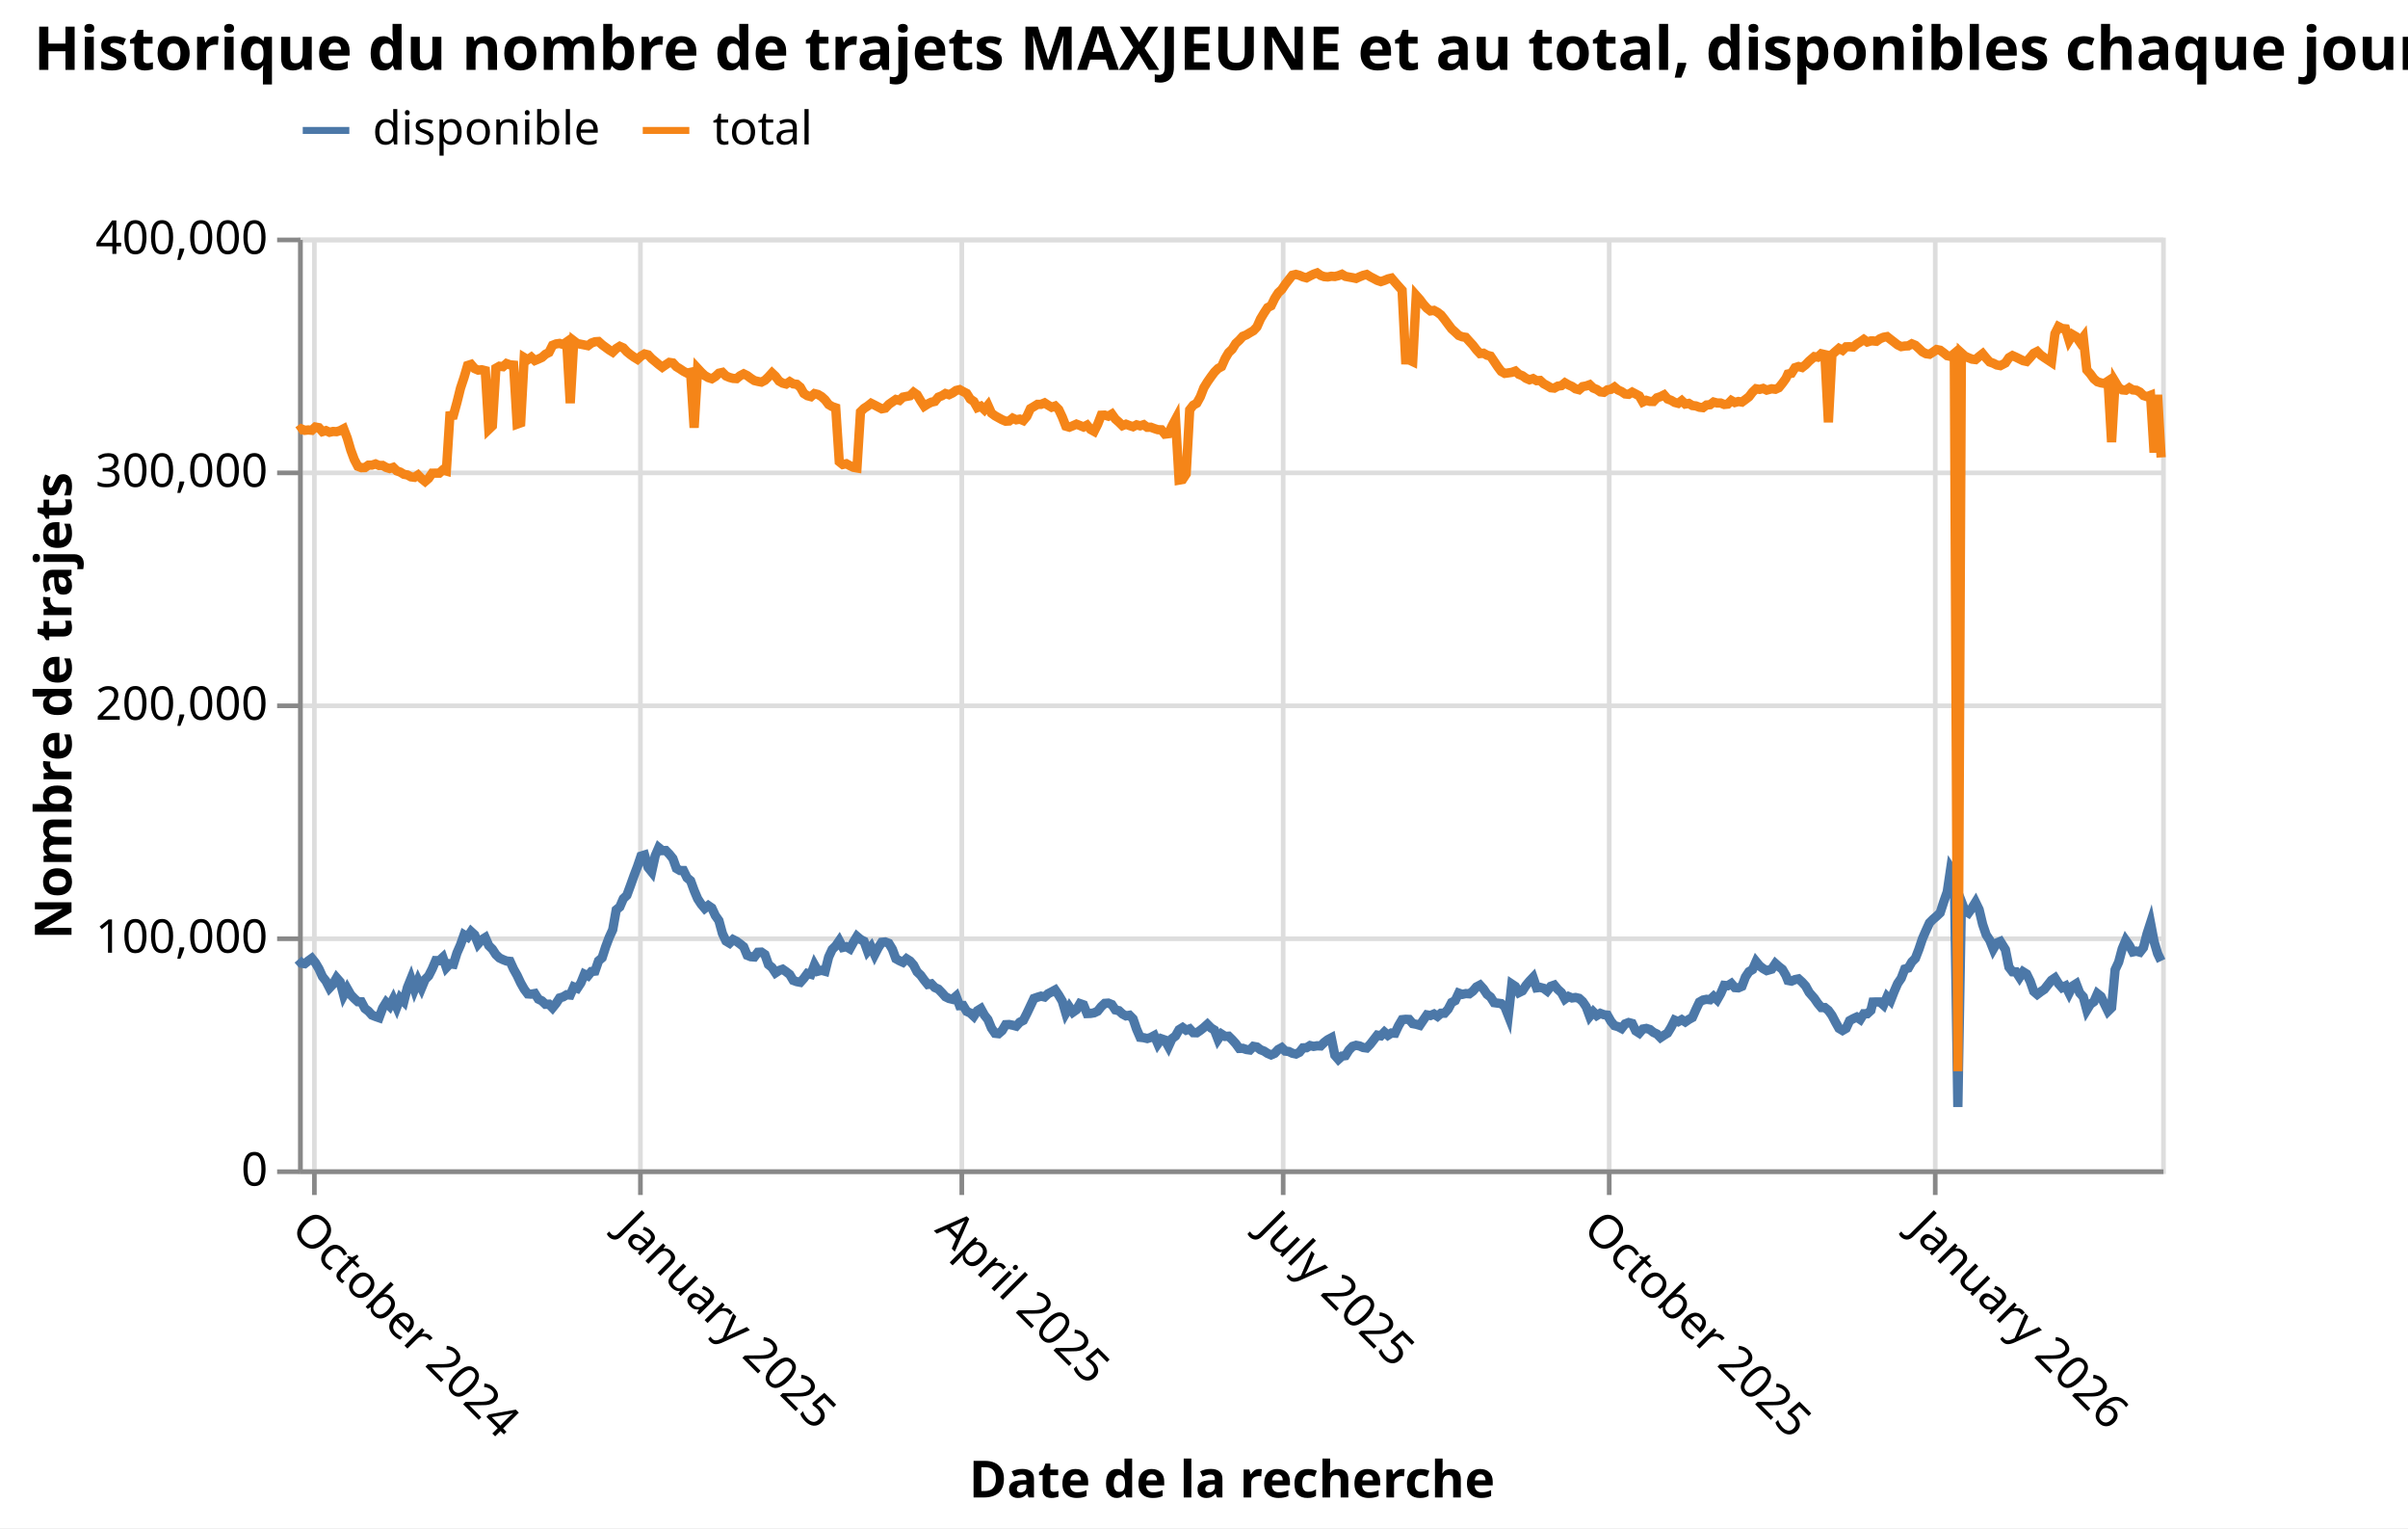
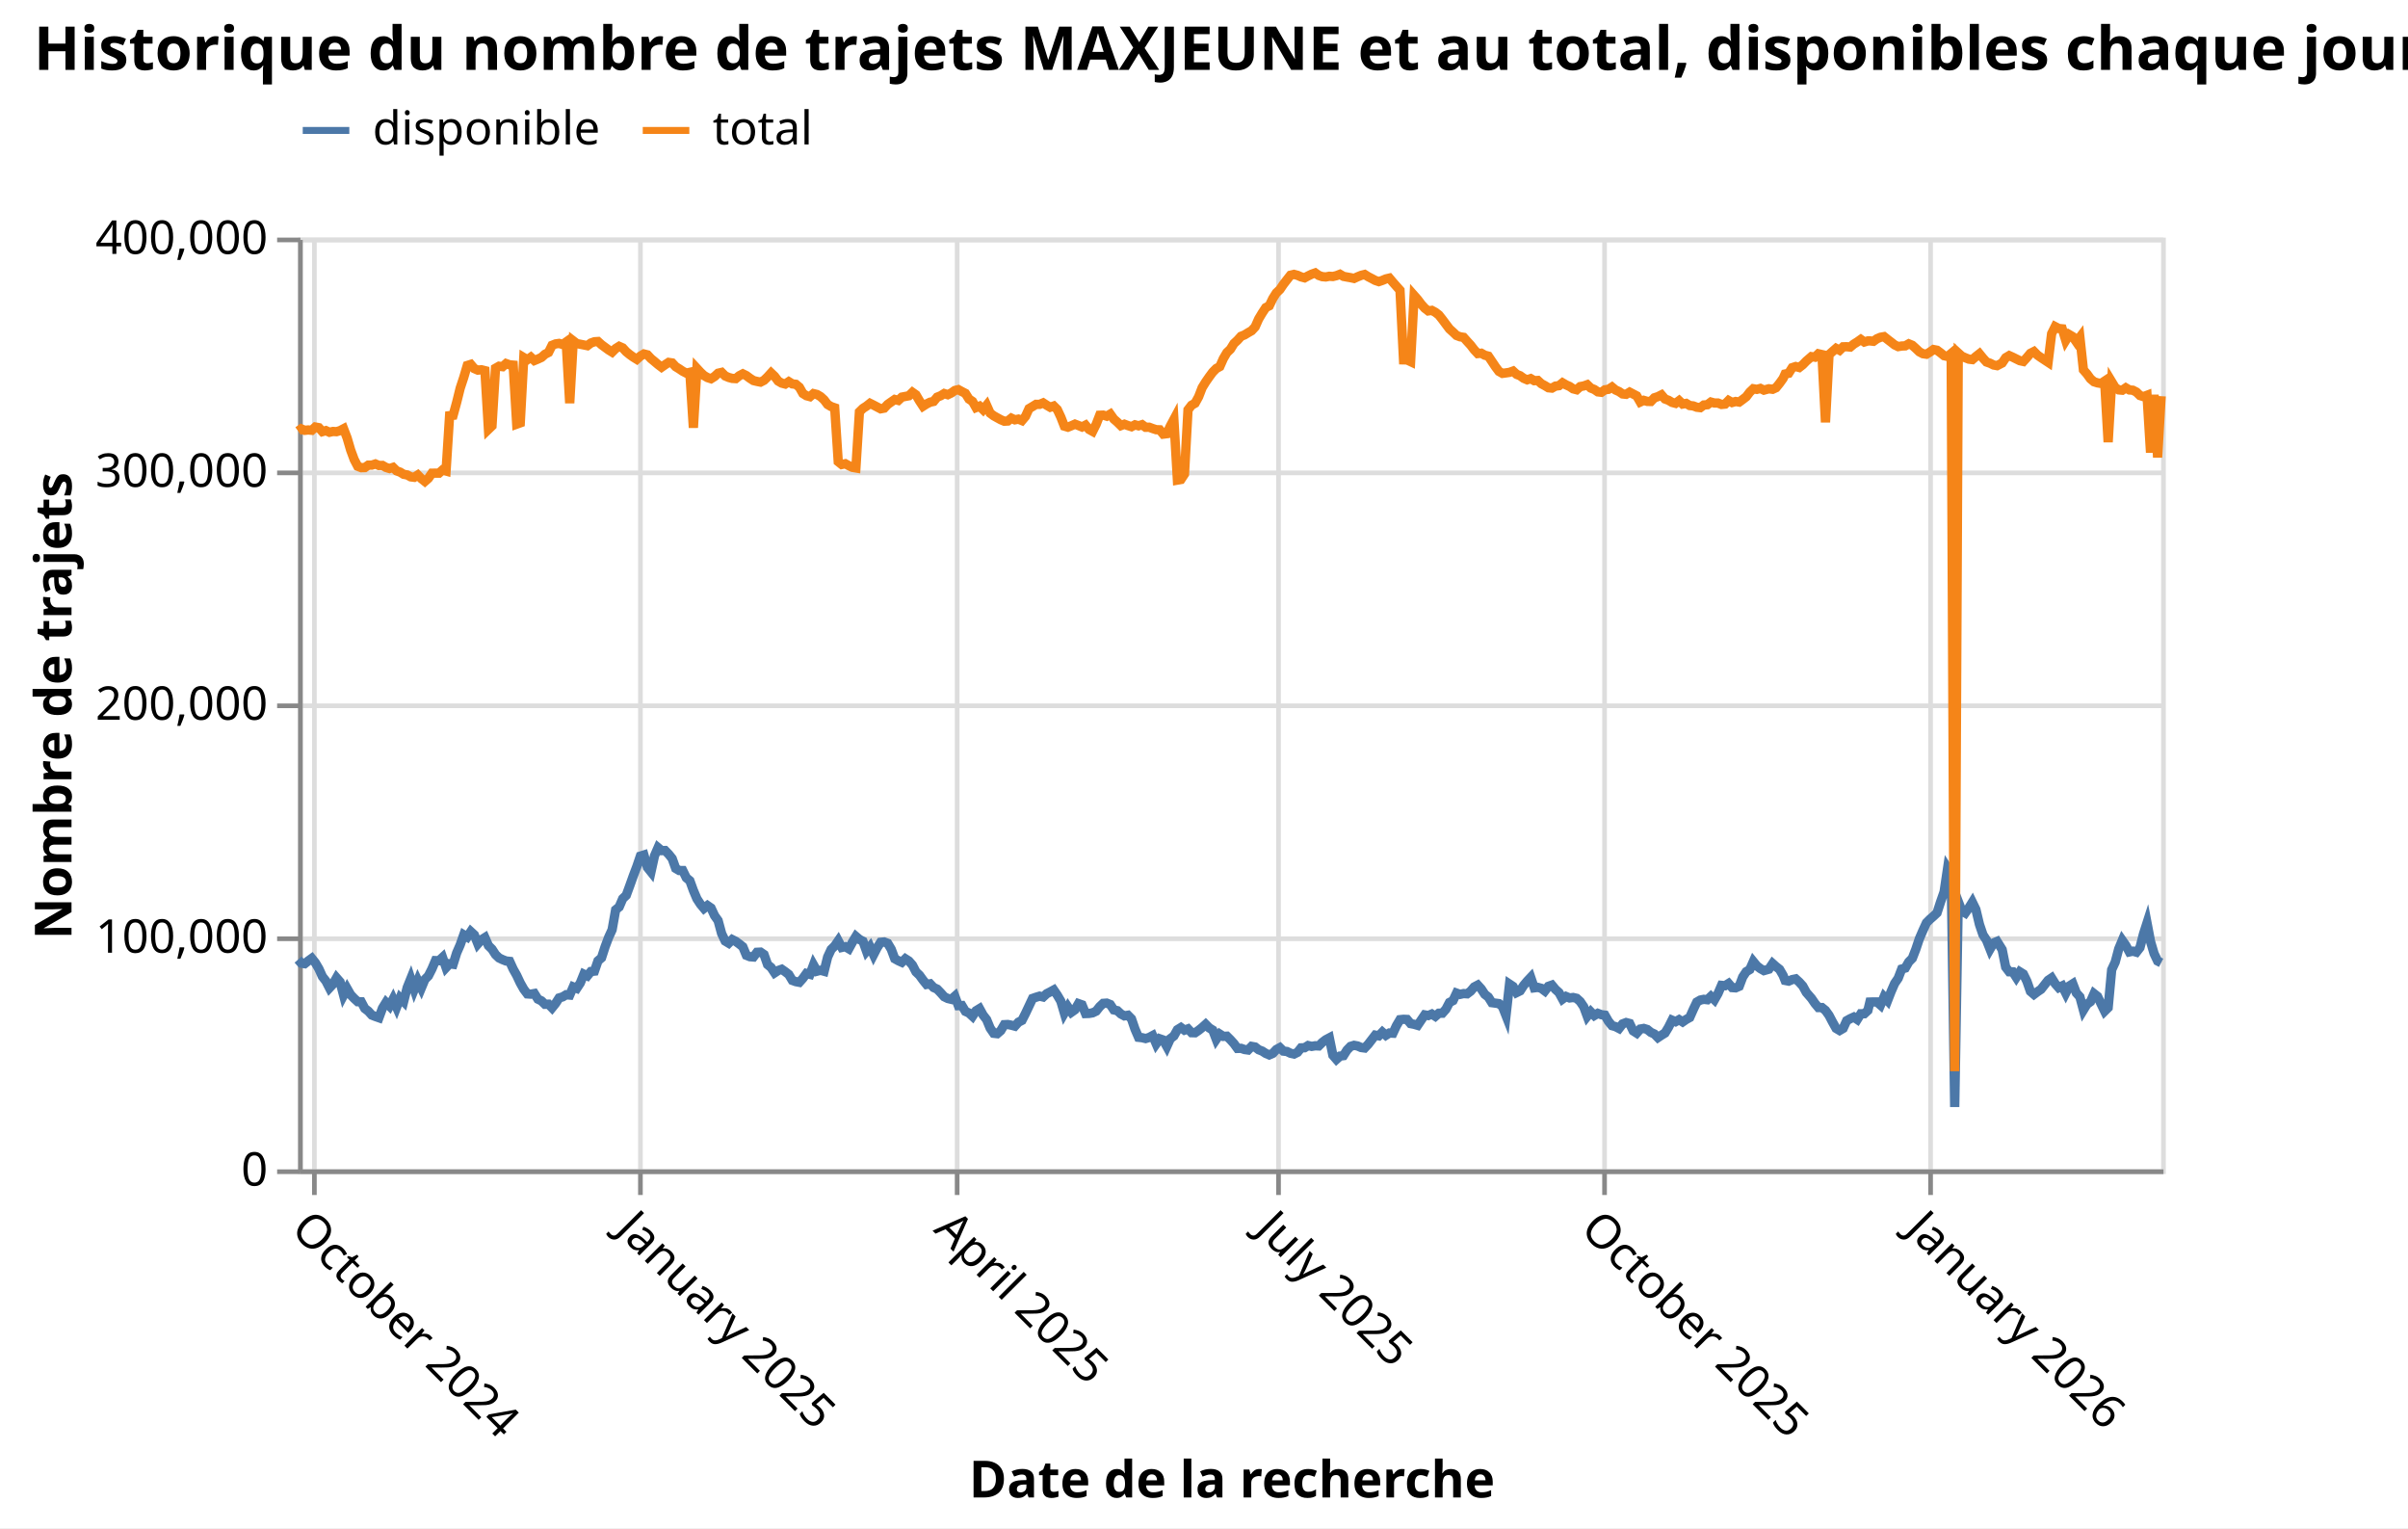
<svg xmlns="http://www.w3.org/2000/svg" version="1.1" class="marks" width="517" height="328" viewBox="0 0 517 328">
  <rect width="517" height="328" fill="white" />
  <g fill="none" stroke-miterlimit="10" transform="translate(64,51)">
    <g class="mark-group role-frame root" role="graphics-object" aria-roledescription="group mark container">
      <g transform="translate(0,0)">
        <path class="background" aria-hidden="true" d="M0.5,0.5h400v200h-400Z" stroke="#ddd" />
        <g>
          <g class="mark-group role-axis" aria-hidden="true">
            <g transform="translate(0.5,200.5)">
              <path class="background" aria-hidden="true" d="M0,0h0v0h0Z" pointer-events="none" />
              <g>
                <g class="mark-rule role-axis-grid" pointer-events="none">
                  <line transform="translate(3,-200)" x2="0" y2="200" stroke="#ddd" stroke-width="1" opacity="1" />
                  <line transform="translate(73,-200)" x2="0" y2="200" stroke="#ddd" stroke-width="1" opacity="1" />
-                   <line transform="translate(142,-200)" x2="0" y2="200" stroke="#ddd" stroke-width="1" opacity="1" />
-                   <line transform="translate(211,-200)" x2="0" y2="200" stroke="#ddd" stroke-width="1" opacity="1" />
-                   <line transform="translate(281,-200)" x2="0" y2="200" stroke="#ddd" stroke-width="1" opacity="1" />
-                   <line transform="translate(351,-200)" x2="0" y2="200" stroke="#ddd" stroke-width="1" opacity="1" />
+                   <line transform="translate(141,-200)" x2="0" y2="200" stroke="#ddd" stroke-width="1" opacity="1" />
+                   <line transform="translate(210,-200)" x2="0" y2="200" stroke="#ddd" stroke-width="1" opacity="1" />
+                   <line transform="translate(280,-200)" x2="0" y2="200" stroke="#ddd" stroke-width="1" opacity="1" />
+                   <line transform="translate(350,-200)" x2="0" y2="200" stroke="#ddd" stroke-width="1" opacity="1" />
                </g>
              </g>
              <path class="foreground" aria-hidden="true" d="" pointer-events="none" display="none" />
            </g>
          </g>
          <g class="mark-group role-axis" aria-hidden="true">
            <g transform="translate(0.5,0.5)">
              <path class="background" aria-hidden="true" d="M0,0h0v0h0Z" pointer-events="none" />
              <g>
                <g class="mark-rule role-axis-grid" pointer-events="none">
                  <line transform="translate(0,200)" x2="400" y2="0" stroke="#ddd" stroke-width="1" opacity="1" />
                  <line transform="translate(0,150)" x2="400" y2="0" stroke="#ddd" stroke-width="1" opacity="1" />
                  <line transform="translate(0,100)" x2="400" y2="0" stroke="#ddd" stroke-width="1" opacity="1" />
                  <line transform="translate(0,50)" x2="400" y2="0" stroke="#ddd" stroke-width="1" opacity="1" />
                  <line transform="translate(0,0)" x2="400" y2="0" stroke="#ddd" stroke-width="1" opacity="1" />
                </g>
              </g>
              <path class="foreground" aria-hidden="true" d="" pointer-events="none" display="none" />
            </g>
          </g>
          <g class="mark-group role-axis" role="graphics-symbol" aria-roledescription="axis" aria-label="X-axis titled 'Date de la recherche' for a time scale with values from September 2024 to March 2026">
            <g transform="translate(0.5,200.5)">
              <path class="background" aria-hidden="true" d="M0,0h0v0h0Z" pointer-events="none" />
              <g>
                <g class="mark-rule role-axis-tick" pointer-events="none">
                  <line transform="translate(3,0)" x2="0" y2="5" stroke="#888" stroke-width="1" opacity="1" />
                  <line transform="translate(73,0)" x2="0" y2="5" stroke="#888" stroke-width="1" opacity="1" />
-                   <line transform="translate(142,0)" x2="0" y2="5" stroke="#888" stroke-width="1" opacity="1" />
-                   <line transform="translate(211,0)" x2="0" y2="5" stroke="#888" stroke-width="1" opacity="1" />
-                   <line transform="translate(281,0)" x2="0" y2="5" stroke="#888" stroke-width="1" opacity="1" />
-                   <line transform="translate(351,0)" x2="0" y2="5" stroke="#888" stroke-width="1" opacity="1" />
+                   <line transform="translate(141,0)" x2="0" y2="5" stroke="#888" stroke-width="1" opacity="1" />
+                   <line transform="translate(210,0)" x2="0" y2="5" stroke="#888" stroke-width="1" opacity="1" />
+                   <line transform="translate(280,0)" x2="0" y2="5" stroke="#888" stroke-width="1" opacity="1" />
+                   <line transform="translate(350,0)" x2="0" y2="5" stroke="#888" stroke-width="1" opacity="1" />
                </g>
                <g class="mark-text role-axis-label" pointer-events="none">
-                   <text text-anchor="start" transform="translate(3.319575,7) rotate(45) translate(0,8)" font-family="sans-serif" font-size="10px" fill="#000" opacity="1">October 2024</text>
-                   <text text-anchor="start" transform="translate(73.24037,7) rotate(45) translate(0,8)" font-family="sans-serif" font-size="10px" fill="#000" opacity="1">January 2025</text>
-                   <text text-anchor="start" transform="translate(141.6411,7) rotate(45) translate(0,8)" font-family="sans-serif" font-size="10px" fill="#000" opacity="1">April 2025</text>
-                   <text text-anchor="start" transform="translate(210.8019,7) rotate(45) translate(0,8)" font-family="sans-serif" font-size="10px" fill="#000" opacity="1">July 2025</text>
-                   <text text-anchor="start" transform="translate(280.7227,7) rotate(45) translate(0,8)" font-family="sans-serif" font-size="10px" fill="#000" opacity="1">October 2025</text>
-                   <text text-anchor="start" transform="translate(350.6435,7) rotate(45) translate(0,8)" font-family="sans-serif" font-size="10px" fill="#000" opacity="1">January 2026</text>
+                   <text text-anchor="start" transform="translate(3.313285,7) rotate(45) translate(0,8)" font-family="sans-serif" font-size="10px" fill="#000" opacity="1">October 2024</text>
+                   <text text-anchor="start" transform="translate(73.10159,7) rotate(45) translate(0,8)" font-family="sans-serif" font-size="10px" fill="#000" opacity="1">January 2025</text>
+                   <text text-anchor="start" transform="translate(141.3728,7) rotate(45) translate(0,8)" font-family="sans-serif" font-size="10px" fill="#000" opacity="1">April 2025</text>
+                   <text text-anchor="start" transform="translate(210.4025,7) rotate(45) translate(0,8)" font-family="sans-serif" font-size="10px" fill="#000" opacity="1">July 2025</text>
+                   <text text-anchor="start" transform="translate(280.1908,7) rotate(45) translate(0,8)" font-family="sans-serif" font-size="10px" fill="#000" opacity="1">October 2025</text>
+                   <text text-anchor="start" transform="translate(349.9791,7) rotate(45) translate(0,8)" font-family="sans-serif" font-size="10px" fill="#000" opacity="1">January 2026</text>
                </g>
                <g class="mark-rule role-axis-domain" pointer-events="none">
                  <line transform="translate(0,0)" x2="400" y2="0" stroke="#888" stroke-width="1" opacity="1" />
                </g>
                <g class="mark-text role-axis-title" pointer-events="none">
                  <text text-anchor="middle" transform="translate(200,69.92215)" font-family="sans-serif" font-size="11px" font-weight="bold" fill="#000" opacity="1">Date de la recherche</text>
                </g>
              </g>
              <path class="foreground" aria-hidden="true" d="" pointer-events="none" display="none" />
            </g>
          </g>
          <g class="mark-group role-axis" role="graphics-symbol" aria-roledescription="axis" aria-label="Y-axis titled 'Nombre de trajets' for a linear scale with values from 0 to 400,000">
            <g transform="translate(0.5,0.5)">
              <path class="background" aria-hidden="true" d="M0,0h0v0h0Z" pointer-events="none" />
              <g>
                <g class="mark-rule role-axis-tick" pointer-events="none">
                  <line transform="translate(0,200)" x2="-5" y2="0" stroke="#888" stroke-width="1" opacity="1" />
                  <line transform="translate(0,150)" x2="-5" y2="0" stroke="#888" stroke-width="1" opacity="1" />
                  <line transform="translate(0,100)" x2="-5" y2="0" stroke="#888" stroke-width="1" opacity="1" />
                  <line transform="translate(0,50)" x2="-5" y2="0" stroke="#888" stroke-width="1" opacity="1" />
                  <line transform="translate(0,0)" x2="-5" y2="0" stroke="#888" stroke-width="1" opacity="1" />
                </g>
                <g class="mark-text role-axis-label" pointer-events="none">
                  <text text-anchor="end" transform="translate(-7,203)" font-family="sans-serif" font-size="10px" fill="#000" opacity="1">0</text>
                  <text text-anchor="end" transform="translate(-7,153)" font-family="sans-serif" font-size="10px" fill="#000" opacity="1">100,000</text>
                  <text text-anchor="end" transform="translate(-7,103)" font-family="sans-serif" font-size="10px" fill="#000" opacity="1">200,000</text>
                  <text text-anchor="end" transform="translate(-7,53)" font-family="sans-serif" font-size="10px" fill="#000" opacity="1">300,000</text>
                  <text text-anchor="end" transform="translate(-7,3)" font-family="sans-serif" font-size="10px" fill="#000" opacity="1">400,000</text>
                </g>
                <g class="mark-rule role-axis-domain" pointer-events="none">
                  <line transform="translate(0,200)" x2="0" y2="-200" stroke="#888" stroke-width="1" opacity="1" />
                </g>
                <g class="mark-text role-axis-title" pointer-events="none">
                  <text text-anchor="middle" transform="translate(-47.14746,100) rotate(-90) translate(0,-2)" font-family="sans-serif" font-size="11px" font-weight="bold" fill="#000" opacity="1">Nombre de trajets</text>
                </g>
              </g>
              <path class="foreground" aria-hidden="true" d="" pointer-events="none" display="none" />
            </g>
          </g>
          <g class="mark-group role-scope pathgroup" role="graphics-object" aria-roledescription="group mark container">
            <g transform="translate(0,0)">
              <path class="background" aria-hidden="true" d="M0,0h400v200h-400Z" />
              <g>
                <g class="mark-line role-mark marks" role="graphics-object" aria-roledescription="line mark container">
-                   <path aria-label="Date de la recherche: September 2024; Nombre de trajets: 90064; variable: disponible" role="graphics-symbol" aria-roledescription="line mark" d="M0,154.968L0.668,155.733L1.428,155.849L2.188,155.249L2.948,154.706L3.708,155.647L4.469,156.936L5.228,158.611L5.988,159.578L6.748,161.051L7.508,160.232L8.268,158.887L9.028,159.757L9.788,162.622L10.548,161.186L11.308,162.517L12.068,163.314L12.828,164.01L13.588,164.032L14.348,165.467L15.108,166.043L15.868,166.883L16.628,167.187L17.388,167.45L18.148,165.395L18.908,164.165L19.668,164.939L20.428,163.463L21.188,165.186L21.948,163.209L22.708,163.971L23.468,160.982L24.234,159.082L24.988,161.376L25.748,159.478L26.508,161.072L27.268,159.24L28.029,158.471L28.788,156.976L29.548,155.186L30.308,155.206L31.07,154.501L31.828,156.687L32.588,155.87L33.348,155.975L34.108,153.544L34.868,151.81L35.63,149.657L36.388,150.119L37.148,148.968L37.908,149.665L38.67,151.587L39.428,150.725L40.189,150.247L40.948,151.977L41.708,152.725L42.468,153.898L43.228,154.616L43.988,154.978L44.748,155.274L45.508,155.354L46.268,157.015L47.028,158.365L47.789,159.98L48.549,161.327L49.308,162.333L50.069,162.388L50.829,162.251L51.589,163.458L52.349,163.83L53.109,164.564L53.869,164.539L54.629,165.319L55.389,164.379L56.149,163.203L56.908,162.973L57.668,162.518L58.428,162.586L59.188,160.835L59.949,161.142L60.709,159.983L61.469,158.101L62.229,158.467L62.989,157.526L63.749,157.444L64.509,155.239L65.269,154.588L66.029,152.251L66.789,150.225L67.549,148.563L68.309,144.291L69.069,143.67L69.829,141.894L70.589,141.173L71.349,139.108L72.109,136.98L72.869,134.989L73.629,132.763L74.389,132.524L75.149,135.188L75.909,136.135L76.669,132.697L77.429,130.95L78.189,131.578L78.949,131.561L79.709,132.339L80.469,133.284L81.229,135.399L81.989,135.847L82.749,135.858L83.509,137.406L84.269,138.04L85.029,140.126L85.789,141.915L86.549,143.074L87.309,143.981L88.069,143.375L88.829,143.9L89.589,145.535L90.349,146.599L91.109,149.389L91.869,150.987L92.629,151.445L93.389,150.679L94.149,151.062L94.909,151.618L95.669,152.229L96.429,154.046L97.189,154.351L97.949,154.412L98.709,153.406L99.469,153.367L100.229,153.888L100.989,156.04L101.749,156.669L102.509,157.81L103.269,157.313L104.029,157.047L104.789,157.575L105.549,158.166L106.309,159.431L107.069,159.706L107.829,159.848L108.589,158.995L109.349,157.945L110.109,158.136L110.869,156.106L111.629,157.462L112.389,157.265L113.149,157.476L113.909,154.421L114.669,152.787L115.429,152.041L116.189,150.938L116.949,152.365L117.709,152.195L118.469,152.643L119.229,151.262L119.989,150.001L120.749,150.645L121.509,151.037L122.269,153.158L123.029,152.225L123.789,153.922L124.549,152.442L125.309,151.259L126.069,151.191L126.829,151.477L127.589,152.743L128.349,154.781L129.109,155.208L129.869,155.551L130.629,154.8L131.389,155.283L132.149,156.148L132.909,157.605L133.669,158.325L134.429,159.373L135.189,160.304L135.949,160.171L136.709,160.969L137.469,161.308L138.229,162.091L138.989,162.944L139.749,163.317L140.509,163.501L141.269,162.836L142.029,164.858L142.789,164.829L143.549,166.086L144.309,166.43L145.069,167.135L145.829,165.96L146.589,165.495L147.349,166.877L148.11,167.849L148.869,169.688L149.63,170.789L150.389,170.875L151.149,170.221L151.91,168.943L152.669,168.904L153.429,169.053L154.19,169.255L154.95,168.412L155.71,168.02L156.47,166.532L157.23,164.924L157.99,163.313L158.75,163.048L159.51,162.82L160.27,162.997L161.03,162.291L161.79,161.905L162.55,161.49L163.31,162.601L164.07,163.887L164.83,166.459L165.59,165.131L166.35,166.265L167.11,165.732L167.87,164.419L168.63,164.685L169.39,166.554L170.15,166.527L170.91,166.396L171.67,166.035L172.43,165.078L173.19,164.366L173.95,164.313L174.71,164.62L175.47,165.77L176.23,165.935L176.99,166.64L177.75,167.049L178.51,166.921L179.27,167.69L180.03,169.905L180.79,171.652L181.55,171.735L182.31,171.918L183.07,171.688L183.83,171.282L184.59,173.049L185.35,171.97L186.11,172.23L186.87,173.612L187.63,171.945L188.39,171.366L189.15,170.02L189.91,169.554L190.67,170.116L191.43,169.844L192.19,170.659L192.95,170.679L193.71,170.16L194.47,169.553L195.23,168.868L195.99,169.634L196.75,170.104L197.51,172.084L198.27,170.968L199.03,171.455L199.79,171.414L200.55,172.162L201.31,173L202.07,174.038L202.83,174.015L203.59,174.271L204.35,174.377L205.11,173.602L205.87,173.737L206.63,174.319L207.39,174.612L208.15,175.106L208.91,175.429L209.67,175.097L210.43,174.282L211.19,173.871L211.95,174.614L212.71,174.699L213.47,175.073L214.23,175.245L214.99,174.872L215.75,173.92L216.51,173.889L217.27,173.422L218.03,173.601L218.79,173.471L219.55,173.506L220.31,172.75L221.07,172.175L221.83,171.774L222.59,175.505L223.35,176.378L224.11,175.686L224.87,175.588L225.63,174.388L226.39,173.605L227.151,173.373L227.91,173.515L228.67,173.844L229.431,173.947L230.19,173.151L230.95,172.167L231.71,171.187L232.47,171.332L233.231,170.541L233.991,171.215L234.75,170.732L235.51,170.771L236.271,169.151L237.03,167.868L237.79,167.786L238.551,167.82L239.31,168.715L240.071,168.859L240.831,169.08L241.591,167.953L242.351,166.84L243.111,166.977L243.872,166.657L244.631,167.146L245.391,166.484L246.151,166.475L246.911,165.623L247.671,164.178L248.431,163.778L249.191,162.162L249.951,162.437L250.711,162.265L251.471,162.317L252.231,161.742L252.991,160.848L253.759,160.444L254.511,161.271L255.271,162.424L256.031,163.016L256.791,164.217L257.551,164.319L258.311,164.418L259.071,165.054L259.831,166.983L260.591,160.232L261.351,160.738L262.111,162.052L262.871,161.678L263.631,160.509L264.391,159.6L265.151,158.795L265.911,161.033L266.671,160.935L267.431,161.135L268.191,161.704L268.951,160.708L269.711,160.444L270.471,161.365L271.231,162.053L271.991,163.443L272.751,162.892L273.511,163.207L274.271,163.107L275.031,163.285L275.791,163.972L276.551,165.093L277.311,167.142L278.071,166.188L278.831,166.971L279.591,166.514L280.351,166.797L281.111,166.898L281.871,168.219L282.631,169.148L283.391,169.359L284.151,169.754L284.911,168.774L285.671,168.487L286.431,168.685L287.191,170.267L287.951,170.754L288.711,169.882L289.471,169.748L290.231,169.979L290.991,170.59L291.751,170.941L292.511,171.71L293.271,171.203L294.031,170.738L294.791,169.486L295.551,167.974L296.311,168.298L297.071,167.867L297.831,168.346L298.591,167.821L299.351,167.402L300.111,165.689L300.872,164.094L301.631,163.656L302.391,163.5L303.151,163.587L303.911,162.873L304.671,163.597L305.431,162.261L306.191,160.504L306.951,160.572L307.711,160.1L308.471,160.98L309.231,161.035L309.992,160.705L310.751,158.704L311.511,157.564L312.271,157.112L313.031,155.393L313.791,156.323L314.552,156.904L315.311,157.334L316.377,157.028L317.185,155.821L317.919,156.472L318.677,157.061L319.436,158.366L319.871,159.443L320.631,159.592L321.392,159.266L322.151,159.113L322.911,159.8L323.671,160.641L324.431,162.019L325.535,163.283L326.277,164.362L327.037,165.269L327.797,165.269L328.557,165.882L329.318,166.94L330.077,168.382L330.837,169.732L331.597,170.182L332.357,169.737L333.117,168.081L333.879,167.658L334.641,167.31L335.398,167.822L336.158,166.598L336.917,166.586L337.677,165.885L338.112,164.085L338.872,164.059L339.632,164.067L340.392,164.733L341.152,162.967L341.912,163.781L342.672,161.834L343.432,160.089L344.192,158.98L344.952,156.998L345.712,156.787L346.472,155.466L347.232,154.703L347.992,152.749L348.752,150.484L349.512,148.73L350.272,147.071L351.032,146.313L351.792,145.653L352.552,144.94L353.312,142.597L354.072,140.436L354.832,135.323L355.592,136.51L356.352,186.612L357.112,142.499L357.872,144.484L358.632,144.958L359.392,143.886L360.152,142.659L360.912,144.224L361.672,147.405L362.432,149.643L363.192,150.798L363.952,152.713L364.712,151.395L365.472,151.076L366.56,152.824L367.319,156.59L368.078,157.584L368.838,157.599L369.599,158.775L370.359,157.593L371.119,158.066L371.88,159.612L372.642,161.791L373.4,162.439L374.159,161.866L374.92,161.353L376.44,159.422L377.2,158.908L377.96,160.134L378.72,160.994L379.48,160.624L380.241,162.154L381.001,160.64L381.761,160.16L382.52,162.131L383.28,162.968L384.041,165.794L384.801,164.55L385.559,164.01L386.32,162.283L387.082,162.883L387.84,164.48L388.6,166.041L389.359,165.287L390.119,157.145L390.879,155.509L391.641,152.648L392.4,150.842L393.16,151.924L393.92,153.325L394.679,153.163L395.439,153.38L396.199,152.399L396.962,149.456L397.72,147.11L398.48,151.1L399.24,153.679L400,155.268" stroke="#4c78a8" stroke-width="2" />
+                   <path aria-label="Date de la recherche: September 2024; Nombre de trajets: 90064; variable: disponible" role="graphics-symbol" aria-roledescription="line mark" d="M0,154.968L0.667,155.733L1.425,155.849L2.184,155.249L2.942,154.706L3.701,155.647L4.46,156.936L5.219,158.611L5.977,159.578L6.735,161.051L7.494,160.232L8.252,158.887L9.011,159.757L9.769,162.622L10.528,161.186L11.287,162.517L12.045,163.314L12.804,164.01L13.562,164.032L14.321,165.467L15.08,166.043L15.838,166.883L16.597,167.187L17.355,167.45L18.114,165.395L18.872,164.165L19.631,164.939L20.39,163.463L21.148,165.186L21.907,163.209L22.665,163.971L23.424,160.982L24.188,159.082L24.941,161.376L25.7,159.478L26.458,161.072L27.217,159.24L27.976,158.471L28.734,156.976L29.492,155.186L30.251,155.206L31.011,154.501L31.768,156.687L32.527,155.87L33.285,155.975L34.044,153.544L34.802,151.81L35.562,149.657L36.319,150.119L37.078,148.968L37.837,149.665L38.597,151.587L39.354,150.725L40.113,150.247L40.871,151.977L41.629,152.725L42.388,153.898L43.146,154.616L43.905,154.978L44.664,155.274L45.422,155.354L46.181,157.015L46.939,158.365L47.698,159.98L48.457,161.327L49.215,162.333L49.974,162.388L50.733,162.251L51.491,163.458L52.25,163.83L53.008,164.564L53.767,164.539L54.526,165.319L55.284,164.379L56.042,163.203L56.801,162.973L57.559,162.518L58.318,162.586L59.076,160.835L59.835,161.142L60.594,159.983L61.352,158.101L62.111,158.467L62.869,157.526L63.628,157.444L64.386,155.239L65.145,154.588L65.903,152.251L66.662,150.225L67.421,148.563L68.179,144.291L68.938,143.67L69.696,141.894L70.455,141.173L71.213,139.108L71.972,136.98L72.731,134.989L73.489,132.763L74.248,132.524L75.006,135.188L75.765,136.135L76.523,132.697L77.282,130.95L78.041,131.578L78.799,131.561L79.558,132.339L80.317,133.284L81.075,135.399L81.833,135.847L82.592,135.858L83.351,137.406L84.109,138.04L84.868,140.126L85.626,141.915L86.385,143.074L87.143,143.981L87.902,143.375L88.66,143.9L89.419,145.535L90.178,146.599L90.936,149.389L91.695,150.987L92.453,151.445L93.212,150.679L93.97,151.062L94.729,151.618L95.488,152.229L96.246,154.046L97.005,154.351L97.763,154.412L98.522,153.406L99.281,153.367L100.039,153.888L100.798,156.04L101.556,156.669L102.315,157.81L103.073,157.313L103.832,157.047L104.59,157.575L105.349,158.166L106.108,159.431L106.866,159.706L107.625,159.848L108.383,158.995L109.142,157.945L109.9,158.136L110.659,156.106L111.418,157.462L112.176,157.265L112.935,157.476L113.693,154.421L114.452,152.787L115.21,152.041L115.969,150.938L116.728,152.365L117.486,152.195L118.245,152.643L119.003,151.262L119.762,150.001L120.52,150.645L121.279,151.037L122.038,153.158L122.796,152.225L123.555,153.922L124.313,152.442L125.072,151.259L125.831,151.191L126.589,151.477L127.347,152.743L128.106,154.781L128.865,155.208L129.623,155.551L130.382,154.8L131.14,155.283L131.899,156.148L132.657,157.605L133.416,158.325L134.175,159.373L134.933,160.304L135.692,160.171L136.45,160.969L137.209,161.308L137.967,162.091L138.726,162.944L139.485,163.317L140.243,163.501L141.002,162.836L141.76,164.858L142.519,164.829L143.277,166.086L144.036,166.43L144.795,167.135L145.553,165.96L146.312,165.495L147.07,166.877L147.829,167.849L148.587,169.688L149.346,170.789L150.105,170.875L150.863,170.221L151.622,168.943L152.38,168.904L153.139,169.053L153.897,169.255L154.656,168.412L155.415,168.02L156.173,166.532L156.932,164.924L157.69,163.313L158.449,163.048L159.207,162.82L159.966,162.997L160.724,162.291L161.483,161.905L162.242,161.49L163,162.601L163.759,163.887L164.517,166.459L165.276,165.131L166.034,166.265L166.793,165.732L167.552,164.419L168.31,164.685L169.069,166.554L169.827,166.527L170.586,166.396L171.344,166.035L172.103,165.078L172.862,164.366L173.62,164.313L174.379,164.62L175.137,165.77L175.896,165.935L176.654,166.64L177.413,167.049L178.172,166.921L178.93,167.69L179.689,169.905L180.447,171.652L181.206,171.735L181.964,171.918L182.723,171.688L183.481,171.282L184.24,173.049L184.999,171.97L185.757,172.23L186.516,173.612L187.274,171.945L188.033,171.366L188.792,170.02L189.55,169.554L190.309,170.116L191.067,169.844L191.826,170.659L192.585,170.679L193.343,170.16L194.102,169.553L194.86,168.868L195.619,169.634L196.377,170.104L197.136,172.084L197.895,170.968L198.653,171.455L199.412,171.414L200.17,172.162L200.929,173L201.687,174.038L202.446,174.015L203.204,174.271L203.963,174.377L204.721,173.602L205.48,173.737L206.239,174.319L206.997,174.612L207.756,175.106L208.514,175.429L209.273,175.097L210.032,174.282L210.79,173.871L211.549,174.614L212.307,174.699L213.066,175.073L213.824,175.245L214.583,174.872L215.342,173.92L216.1,173.889L216.859,173.422L217.617,173.601L218.376,173.471L219.134,173.506L219.893,172.75L220.651,172.175L221.41,171.774L222.169,175.505L222.927,176.378L223.686,175.686L224.444,175.588L225.203,174.388L225.961,173.605L226.72,173.373L227.478,173.515L228.237,173.844L228.996,173.947L229.754,173.151L230.513,172.167L231.271,171.187L232.03,171.332L232.789,170.541L233.547,171.215L234.306,170.732L235.064,170.771L235.823,169.151L236.581,167.868L237.34,167.786L238.099,167.82L238.857,168.715L239.616,168.859L240.374,169.08L241.133,167.953L241.891,166.84L242.65,166.977L243.41,166.657L244.167,167.146L244.926,166.484L245.684,166.475L246.443,165.623L247.201,164.178L247.96,163.778L248.718,162.162L249.477,162.437L250.236,162.265L250.994,162.317L251.753,161.742L252.511,160.848L253.278,160.444L254.028,161.271L254.787,162.424L255.546,163.016L256.304,164.217L257.063,164.319L257.821,164.418L258.58,165.054L259.338,166.983L260.097,160.232L260.856,160.738L261.614,162.052L262.373,161.678L263.131,160.509L263.89,159.6L264.648,158.795L265.407,161.033L266.166,160.935L266.924,161.135L267.683,161.704L268.441,160.708L269.2,160.444L269.959,161.365L270.717,162.053L271.476,163.443L272.234,162.892L272.993,163.207L273.751,163.107L274.51,163.285L275.268,163.972L276.027,165.093L276.785,167.142L277.544,166.188L278.303,166.971L279.061,166.514L279.82,166.797L280.578,166.898L281.337,168.219L282.096,169.148L282.854,169.359L283.613,169.754L284.371,168.774L285.13,168.487L285.889,168.685L286.647,170.267L287.406,170.754L288.164,169.882L288.923,169.748L289.681,169.979L290.44,170.59L291.198,170.941L291.957,171.71L292.715,171.203L293.474,170.738L294.233,169.486L294.991,167.974L295.75,168.298L296.508,167.867L297.267,168.346L298.026,167.821L298.784,167.402L299.543,165.689L300.302,164.094L301.06,163.656L301.818,163.5L302.577,163.587L303.335,162.873L304.094,163.597L304.853,162.261L305.611,160.504L306.37,160.572L307.128,160.1L307.887,160.98L308.645,161.035L309.404,160.705L310.162,158.704L310.921,157.564L311.68,157.112L312.438,155.393L313.197,156.323L313.956,156.904L314.714,157.334L315.778,157.028L316.584,155.821L317.316,156.472L318.073,157.061L318.831,158.366L319.265,159.443L320.024,159.592L320.783,159.266L321.541,159.113L322.3,159.8L323.058,160.641L323.817,162.019L324.919,163.283L325.659,164.362L326.417,165.269L327.176,165.269L327.934,165.882L328.694,166.94L329.451,168.382L330.21,169.732L330.968,170.182L331.727,169.737L332.486,168.081L333.246,167.658L334.007,167.31L334.762,167.822L335.521,166.598L336.279,166.586L337.037,165.885L337.471,164.085L338.23,164.059L338.988,164.067L339.747,164.733L340.505,162.967L341.264,163.781L342.022,161.834L342.781,160.089L343.54,158.98L344.298,156.998L345.057,156.787L345.815,155.466L346.574,154.703L347.332,152.749L348.091,150.484L348.849,148.73L349.608,147.071L350.367,146.313L351.125,145.653L351.884,144.94L352.642,142.597L353.401,140.436L354.159,135.323L354.918,136.51L355.677,186.612L356.435,142.499L357.194,144.484L357.952,144.958L358.711,143.886L359.469,142.659L360.228,144.224L360.987,147.405L361.745,149.643L362.504,150.798L363.262,152.713L364.021,151.395L364.779,151.076L365.865,152.824L366.623,156.59L367.381,157.584L368.139,157.599L368.898,158.775L369.657,157.593L370.416,158.066L371.175,159.612L371.936,161.791L372.692,162.439L373.45,161.866L374.209,161.353L375.727,159.422L376.485,158.908L377.244,160.134L378.002,160.994L378.761,160.624L379.52,162.154L380.279,160.64L381.038,160.16L381.795,162.131L382.554,162.968L383.313,165.794L384.072,164.55L384.829,164.01L385.588,162.283L386.349,162.883L387.105,164.48L387.864,166.041L388.622,165.287L389.38,157.145L390.139,155.509L390.899,152.648L391.657,150.842L392.415,151.924L393.174,153.325L393.931,153.163L394.69,153.38L395.449,152.399L396.21,149.456L396.966,147.11L397.725,151.1L398.484,153.679L399.242,155.268L400,155.663" stroke="#4c78a8" stroke-width="2" />
                </g>
              </g>
              <path class="foreground" aria-hidden="true" d="" display="none" />
            </g>
            <g transform="translate(0,0)">
              <path class="background" aria-hidden="true" d="M0,0h400v200h-400Z" />
              <g>
                <g class="mark-line role-mark marks" role="graphics-object" aria-roledescription="line mark container">
-                   <path aria-label="Date de la recherche: September 2024; Nombre de trajets: 316947; variable: total" role="graphics-symbol" aria-roledescription="line mark" d="M0,41.527L0.668,41.049L1.428,41.365L2.188,41.288L2.948,41.358L3.708,40.661L4.469,40.8L5.228,41.647L5.988,41.43L6.748,41.781L7.508,41.611L8.268,41.656L9.028,41.43L9.788,41.03L10.548,43.01L11.308,45.596L12.068,47.643L12.828,49.087L13.588,49.384L14.348,49.365L15.108,48.839L15.868,48.832L16.628,48.585L17.388,48.91L18.148,48.899L18.908,49.331L19.668,49.564L20.428,49.321L21.188,50.066L21.948,50.34L22.708,50.805L23.468,50.942L24.234,51.354L24.988,51.45L25.748,50.957L26.508,51.726L27.268,52.334L28.029,51.669L28.788,50.57L29.548,50.564L30.308,50.562L31.07,49.876L31.828,50.093L32.588,38.228L33.348,38.143L34.108,35.371L34.868,32.326L35.63,30.021L36.388,27.456L37.148,27.215L37.908,28.117L38.67,28.444L39.428,28.367L40.189,28.557L40.948,41.151L41.708,40.42L42.468,28.041L43.228,27.611L43.988,27.705L44.748,27.039L45.508,27.306L46.268,27.371L47.028,40.039L47.789,39.766L48.549,25.754L49.308,26.212L50.069,25.675L50.829,26.382L51.589,26.069L52.349,25.719L53.109,25.039L53.869,24.65L54.629,23.12L55.389,22.817L56.149,22.71L56.908,22.94L57.668,22.407L58.428,35.535L59.188,22.16L59.949,22.744L60.709,22.89L61.469,23.04L62.229,23.195L62.989,22.626L63.749,22.355L64.509,22.304L65.269,22.991L66.029,23.55L66.789,24.107L67.549,24.576L68.309,23.818L69.069,23.341L69.829,23.676L70.589,24.5L71.349,25.115L72.109,25.657L72.869,26.126L73.629,25.436L74.389,24.98L75.149,25.17L75.909,25.974L76.669,26.597L77.429,27.242L78.189,27.815L78.949,27.286L79.709,26.791L80.469,26.904L81.229,27.712L81.989,28.178L82.749,28.689L83.509,29.084L84.269,28.919L85.029,40.807L85.789,28.083L86.549,28.901L87.309,29.61L88.069,30.048L88.829,30.29L89.589,29.815L90.349,29.11L91.109,28.935L91.869,29.696L92.629,30.018L93.389,30.221L94.149,30.265L94.909,29.649L95.669,29.249L96.429,29.627L97.189,30.194L97.949,30.682L98.709,30.869L99.469,31.018L100.229,30.63L100.989,29.898L101.749,29.063L102.509,29.787L103.269,30.791L104.029,31.233L104.789,31.43L105.549,30.925L106.309,31.398L107.069,31.486L107.829,32.116L108.589,33.46L109.349,33.938L110.109,34.14L110.869,33.49L111.629,33.675L112.389,34.13L113.149,34.822L113.909,35.822L114.669,36.272L115.429,36.531L116.189,48.092L116.949,48.7L117.709,48.537L118.469,48.953L119.229,49.309L119.989,49.441L120.749,37.403L121.509,36.658L122.269,36.172L123.029,35.573L123.789,35.953L124.549,36.352L125.309,36.749L126.069,36.606L126.829,35.803L127.589,35.27L128.349,34.746L129.109,34.945L129.869,34.238L130.629,34.09L131.389,33.953L132.149,33.214L132.909,33.749L133.669,35.042L134.429,36.193L135.189,35.709L135.949,35.329L136.709,35.163L137.469,34.246L138.229,33.944L138.989,33.472L139.749,33.717L140.509,33.352L141.269,32.816L142.029,32.633L142.789,33.048L143.549,33.438L144.309,34.651L145.069,35.16L145.829,36.488L146.589,36.186L147.349,36.929L148.11,35.987L148.869,37.685L149.63,38.249L150.389,38.674L151.149,39.089L151.91,39.408L152.669,39.365L153.429,38.758L154.19,39.11L154.95,38.964L155.71,39.274L156.47,38.372L157.23,36.711L157.99,36.258L158.75,35.788L159.51,35.793L160.27,35.479L161.03,35.973L161.79,36.414L162.55,36.152L163.31,36.902L164.07,38.521L164.83,40.467L165.59,40.691L166.35,40.384L167.11,40.043L167.87,40.336L168.63,40.649L169.39,40.256L170.15,41.172L170.91,41.592L171.67,40.08L172.43,38.132L173.19,38.1L173.95,38.331L174.71,37.88L175.47,38.948L176.23,39.611L176.99,40.357L177.75,40.06L178.51,40.349L179.27,40.586L180.03,40.189L180.79,40.399L181.55,40.158L182.31,40.715L183.07,40.699L183.83,40.983L184.59,41.231L185.35,41.256L186.11,42.185L186.87,42.09L187.63,40.438L188.39,39.02L189.15,52.049L189.91,51.912L190.67,50.752L191.43,36.969L192.19,35.983L192.95,35.548L193.71,34.173L194.47,32.211L195.23,30.981L195.99,29.89L196.75,28.866L197.51,28.1L198.27,27.683L199.03,25.971L199.79,24.683L200.55,23.962L201.31,22.735L202.07,22.033L202.83,21.19L203.59,20.884L204.35,20.419L205.11,19.985L205.87,19.168L206.63,17.456L207.39,16.19L208.15,15.035L208.91,14.634L209.67,13.064L210.43,11.864L211.19,11.148L211.95,10.03L212.71,9.048L213.47,8.079L214.23,7.898L214.99,8.097L215.75,8.432L216.51,8.631L217.27,8.218L218.03,7.851L218.79,7.582L219.55,8.117L220.31,8.381L221.07,8.445L221.83,8.299L222.59,8.35L223.35,8.168L224.11,7.874L224.87,8.324L225.63,8.467L226.39,8.599L227.151,8.763L227.91,8.411L228.67,8.105L229.431,7.916L230.19,8.394L230.95,8.785L231.71,9.192L232.47,9.444L233.231,9.189L233.991,8.868L234.75,8.691L235.51,9.589L236.271,10.45L237.03,11.298L237.79,26.241L238.551,26.255L239.31,26.615L240.071,12.424L240.831,13.281L241.591,14.295L242.351,15.142L243.111,15.736L243.872,15.622L244.631,16.027L245.391,16.613L246.151,17.571L246.911,18.592L247.671,19.595L248.431,20.28L249.191,21.004L249.951,21.29L250.711,21.409L251.471,22.259L252.231,23.083L252.991,24.075L253.759,24.892L254.511,24.815L255.271,25.244L256.031,25.441L256.791,26.561L257.551,27.699L258.311,28.712L259.071,29.141L259.831,29.038L260.591,28.923L261.351,28.652L262.111,29.351L262.871,29.653L263.631,30.2L264.391,30.52L265.151,30.271L265.911,30.71L266.671,30.667L267.431,31.361L268.191,31.769L268.951,32.228L269.711,32.306L270.471,31.876L271.231,31.782L271.991,31.17L272.751,31.611L273.511,31.946L274.271,32.459L275.031,32.654L275.791,31.981L276.551,31.844L277.311,31.574L278.071,32.295L278.831,32.595L279.591,33.111L280.351,33.202L281.111,32.672L281.871,32.566L282.631,32.081L283.391,32.709L284.151,33.048L284.911,33.56L285.671,33.638L286.431,33.176L287.191,33.573L287.951,33.975L288.711,35.29L289.471,34.936L290.231,35.158L290.991,35.173L291.751,34.383L292.511,34.136L293.271,33.757L294.031,34.643L294.791,34.921L295.551,35.372L296.311,35.572L297.071,35.004L297.831,35.725L298.591,35.591L299.351,36.046L300.111,36.129L300.872,36.411L301.631,36.495L302.391,35.929L303.151,35.871L303.911,35.301L304.671,35.509L305.431,35.509L306.191,35.814L306.951,35.738L307.711,34.966L308.471,35.394L309.231,35.18L309.992,35.303L310.751,34.746L311.511,34.16L312.271,33.165L313.031,32.445L313.791,32.579L314.552,32.374L315.311,32.739L316.377,32.449L317.185,32.556L317.919,32.219L318.677,31.284L319.436,30.231L319.871,29.282L320.631,29.126L321.392,27.921L322.151,27.676L322.911,27.879L323.671,27.284L324.431,26.502L325.535,25.553L326.277,25.661L327.037,24.935L327.797,25.109L328.557,39.657L329.318,25.119L330.077,24.443L330.837,23.78L331.597,24.181L332.357,23.443L333.117,23.422L333.879,23.494L334.641,22.861L335.398,22.395L336.158,21.859L336.917,22.405L337.677,22.175L338.112,22.17L338.872,22.253L339.632,21.71L340.392,21.394L341.152,21.258L341.912,21.857L342.672,22.439L343.432,23.033L344.192,23.395L344.952,23.27L345.712,23.237L346.472,22.803L347.232,23.117L347.992,23.798L348.752,24.517L349.512,24.92L350.272,25.031L351.032,24.564L351.792,24.028L352.552,24.176L353.312,24.738L354.072,25.347L354.832,25.513L355.592,24.879L356.352,178.925L357.112,24.768L357.872,25.453L358.632,25.789L359.392,26.089L360.152,26.18L360.912,25.529L361.672,24.935L362.432,25.871L363.192,26.7L363.952,26.965L364.712,27.343L365.472,27.483L366.56,26.915L367.319,25.784L368.078,25.331L368.838,25.67L369.599,26.047L370.359,26.418L371.119,26.584L371.88,25.747L372.642,24.838L373.4,24.454L374.159,25.225L374.92,25.757L376.44,26.757L377.2,20.622L377.96,19.107L378.72,19.508L379.48,19.581L380.241,22.066L381.001,20.829L381.761,21.273L382.52,22.379L383.28,21.385L384.041,28.397L384.801,29.265L385.559,30.309L386.32,30.947L387.082,31.184L387.84,31.307L388.6,30.804L389.359,43.911L390.119,30.944L390.879,32.2L391.641,32.687L392.4,32.757L393.16,32.246L393.92,32.696L394.679,32.761L395.439,33.153L396.199,33.895L396.962,34.136L397.72,33.849L398.48,46.143L399.24,33.753L400,47.188" stroke="#f58518" stroke-width="2" />
+                   <path aria-label="Date de la recherche: September 2024; Nombre de trajets: 316947; variable: total" role="graphics-symbol" aria-roledescription="line mark" d="M0,41.527L0.667,41.049L1.425,41.365L2.184,41.288L2.942,41.358L3.701,40.661L4.46,40.8L5.219,41.647L5.977,41.43L6.735,41.781L7.494,41.611L8.252,41.656L9.011,41.43L9.769,41.03L10.528,43.01L11.287,45.596L12.045,47.643L12.804,49.087L13.562,49.384L14.321,49.365L15.08,48.839L15.838,48.832L16.597,48.585L17.355,48.91L18.114,48.899L18.872,49.331L19.631,49.564L20.39,49.321L21.148,50.066L21.907,50.34L22.665,50.805L23.424,50.942L24.188,51.354L24.941,51.45L25.7,50.957L26.458,51.726L27.217,52.334L27.976,51.669L28.734,50.57L29.492,50.564L30.251,50.562L31.011,49.876L31.768,50.093L32.527,38.228L33.285,38.143L34.044,35.371L34.802,32.326L35.562,30.021L36.319,27.456L37.078,27.215L37.837,28.117L38.597,28.444L39.354,28.367L40.113,28.557L40.871,41.151L41.629,40.42L42.388,28.041L43.146,27.611L43.905,27.705L44.664,27.039L45.422,27.306L46.181,27.371L46.939,40.039L47.698,39.766L48.457,25.754L49.215,26.212L49.974,25.675L50.733,26.382L51.491,26.069L52.25,25.719L53.008,25.039L53.767,24.65L54.526,23.12L55.284,22.817L56.042,22.71L56.801,22.94L57.559,22.407L58.318,35.535L59.076,22.16L59.835,22.744L60.594,22.89L61.352,23.04L62.111,23.195L62.869,22.626L63.628,22.355L64.386,22.304L65.145,22.991L65.903,23.55L66.662,24.107L67.421,24.576L68.179,23.818L68.938,23.341L69.696,23.676L70.455,24.5L71.213,25.115L71.972,25.657L72.731,26.126L73.489,25.436L74.248,24.98L75.006,25.17L75.765,25.974L76.523,26.597L77.282,27.242L78.041,27.815L78.799,27.286L79.558,26.791L80.317,26.904L81.075,27.712L81.833,28.178L82.592,28.689L83.351,29.084L84.109,28.919L84.868,40.807L85.626,28.083L86.385,28.901L87.143,29.61L87.902,30.048L88.66,30.29L89.419,29.815L90.178,29.11L90.936,28.935L91.695,29.696L92.453,30.018L93.212,30.221L93.97,30.265L94.729,29.649L95.488,29.249L96.246,29.627L97.005,30.194L97.763,30.682L98.522,30.869L99.281,31.018L100.039,30.63L100.798,29.898L101.556,29.063L102.315,29.787L103.073,30.791L103.832,31.233L104.59,31.43L105.349,30.925L106.108,31.398L106.866,31.486L107.625,32.116L108.383,33.46L109.142,33.938L109.9,34.14L110.659,33.49L111.418,33.675L112.176,34.13L112.935,34.822L113.693,35.822L114.452,36.272L115.21,36.531L115.969,48.092L116.728,48.7L117.486,48.537L118.245,48.953L119.003,49.309L119.762,49.441L120.52,37.403L121.279,36.658L122.038,36.172L122.796,35.573L123.555,35.953L124.313,36.352L125.072,36.749L125.831,36.606L126.589,35.803L127.347,35.27L128.106,34.746L128.865,34.945L129.623,34.238L130.382,34.09L131.14,33.953L131.899,33.214L132.657,33.749L133.416,35.042L134.175,36.193L134.933,35.709L135.692,35.329L136.45,35.163L137.209,34.246L137.967,33.944L138.726,33.472L139.485,33.717L140.243,33.352L141.002,32.816L141.76,32.633L142.519,33.048L143.277,33.438L144.036,34.651L144.795,35.16L145.553,36.488L146.312,36.186L147.07,36.929L147.829,35.987L148.587,37.685L149.346,38.249L150.105,38.674L150.863,39.089L151.622,39.408L152.38,39.365L153.139,38.758L153.897,39.11L154.656,38.964L155.415,39.274L156.173,38.372L156.932,36.711L157.69,36.258L158.449,35.788L159.207,35.793L159.966,35.479L160.724,35.973L161.483,36.414L162.242,36.152L163,36.902L163.759,38.521L164.517,40.467L165.276,40.691L166.034,40.384L166.793,40.043L167.552,40.336L168.31,40.649L169.069,40.256L169.827,41.172L170.586,41.592L171.344,40.08L172.103,38.132L172.862,38.1L173.62,38.331L174.379,37.88L175.137,38.948L175.896,39.611L176.654,40.357L177.413,40.06L178.172,40.349L178.93,40.586L179.689,40.189L180.447,40.399L181.206,40.158L181.964,40.715L182.723,40.699L183.481,40.983L184.24,41.231L184.999,41.256L185.757,42.185L186.516,42.09L187.274,40.438L188.033,39.02L188.792,52.049L189.55,51.912L190.309,50.752L191.067,36.969L191.826,35.983L192.585,35.548L193.343,34.173L194.102,32.211L194.86,30.981L195.619,29.89L196.377,28.866L197.136,28.1L197.895,27.683L198.653,25.971L199.412,24.683L200.17,23.962L200.929,22.735L201.687,22.033L202.446,21.19L203.204,20.884L203.963,20.419L204.721,19.985L205.48,19.168L206.239,17.456L206.997,16.19L207.756,15.035L208.514,14.634L209.273,13.064L210.032,11.864L210.79,11.148L211.549,10.03L212.307,9.048L213.066,8.079L213.824,7.898L214.583,8.097L215.342,8.432L216.1,8.631L216.859,8.218L217.617,7.851L218.376,7.582L219.134,8.117L219.893,8.381L220.651,8.445L221.41,8.299L222.169,8.35L222.927,8.168L223.686,7.874L224.444,8.324L225.203,8.467L225.961,8.599L226.72,8.763L227.478,8.411L228.237,8.105L228.996,7.916L229.754,8.394L230.513,8.785L231.271,9.192L232.03,9.444L232.789,9.189L233.547,8.868L234.306,8.691L235.064,9.589L235.823,10.45L236.581,11.298L237.34,26.241L238.099,26.255L238.857,26.615L239.616,12.424L240.374,13.281L241.133,14.295L241.891,15.142L242.65,15.736L243.41,15.622L244.167,16.027L244.926,16.613L245.684,17.571L246.443,18.592L247.201,19.595L247.96,20.28L248.718,21.004L249.477,21.29L250.236,21.409L250.994,22.259L251.753,23.083L252.511,24.075L253.278,24.892L254.028,24.815L254.787,25.244L255.546,25.441L256.304,26.561L257.063,27.699L257.821,28.712L258.58,29.141L259.338,29.038L260.097,28.923L260.856,28.652L261.614,29.351L262.373,29.653L263.131,30.2L263.89,30.52L264.648,30.271L265.407,30.71L266.166,30.667L266.924,31.361L267.683,31.769L268.441,32.228L269.2,32.306L269.959,31.876L270.717,31.782L271.476,31.17L272.234,31.611L272.993,31.946L273.751,32.459L274.51,32.654L275.268,31.981L276.027,31.844L276.785,31.574L277.544,32.295L278.303,32.595L279.061,33.111L279.82,33.202L280.578,32.672L281.337,32.566L282.096,32.081L282.854,32.709L283.613,33.048L284.371,33.56L285.13,33.638L285.889,33.176L286.647,33.573L287.406,33.975L288.164,35.29L288.923,34.936L289.681,35.158L290.44,35.173L291.198,34.383L291.957,34.136L292.715,33.757L293.474,34.643L294.233,34.921L294.991,35.372L295.75,35.572L296.508,35.004L297.267,35.725L298.026,35.591L298.784,36.046L299.543,36.129L300.302,36.411L301.06,36.495L301.818,35.929L302.577,35.871L303.335,35.301L304.094,35.509L304.853,35.509L305.611,35.814L306.37,35.738L307.128,34.966L307.887,35.394L308.645,35.18L309.404,35.303L310.162,34.746L310.921,34.16L311.68,33.165L312.438,32.445L313.197,32.579L313.956,32.374L314.714,32.739L315.778,32.449L316.584,32.556L317.316,32.219L318.073,31.284L318.831,30.231L319.265,29.282L320.024,29.126L320.783,27.921L321.541,27.676L322.3,27.879L323.058,27.284L323.817,26.502L324.919,25.553L325.659,25.661L326.417,24.935L327.176,25.109L327.934,39.657L328.694,25.119L329.451,24.443L330.21,23.78L330.968,24.181L331.727,23.443L332.486,23.422L333.246,23.494L334.007,22.861L334.762,22.395L335.521,21.859L336.279,22.405L337.037,22.175L337.471,22.17L338.23,22.253L338.988,21.71L339.747,21.394L340.505,21.258L341.264,21.857L342.022,22.439L342.781,23.033L343.54,23.395L344.298,23.27L345.057,23.237L345.815,22.803L346.574,23.117L347.332,23.798L348.091,24.517L348.849,24.92L349.608,25.031L350.367,24.564L351.125,24.028L351.884,24.176L352.642,24.738L353.401,25.347L354.159,25.513L354.918,24.879L355.677,178.925L356.435,24.768L357.194,25.453L357.952,25.789L358.711,26.089L359.469,26.18L360.228,25.529L360.987,24.935L361.745,25.871L362.504,26.7L363.262,26.965L364.021,27.343L364.779,27.483L365.865,26.915L366.623,25.784L367.381,25.331L368.139,25.67L368.898,26.047L369.657,26.418L370.416,26.584L371.175,25.747L371.936,24.838L372.692,24.454L373.45,25.225L374.209,25.757L375.727,26.757L376.485,20.622L377.244,19.107L378.002,19.508L378.761,19.581L379.52,22.066L380.279,20.829L381.038,21.273L381.795,22.379L382.554,21.385L383.313,28.397L384.072,29.265L384.829,30.309L385.588,30.947L386.349,31.184L387.105,31.307L387.864,30.804L388.622,43.911L389.38,30.944L390.139,32.2L390.899,32.687L391.657,32.757L392.415,32.246L393.174,32.696L393.931,32.761L394.69,33.153L395.449,33.895L396.21,34.136L396.966,33.849L397.725,46.143L398.484,33.753L399.242,47.188L400,34.039" stroke="#f58518" stroke-width="2" />
                </g>
              </g>
              <path class="foreground" aria-hidden="true" d="" display="none" />
            </g>
          </g>
          <g class="mark-group role-legend" role="graphics-symbol" aria-roledescription="legend" aria-label="Symbol legend for stroke color with 2 values: disponible, total">
            <g transform="translate(0,-29)">
              <path class="background" aria-hidden="true" d="M0,0h108v11h-108Z" pointer-events="none" />
              <g>
                <g class="mark-group role-legend-entry">
                  <g transform="translate(0,0)">
                    <path class="background" aria-hidden="true" d="M0,0h0v0h0Z" pointer-events="none" />
                    <g>
                      <g class="mark-group role-scope" role="graphics-object" aria-roledescription="group mark container">
                        <g transform="translate(0,0)">
                          <path class="background" aria-hidden="true" d="M0,0h61.034v11h-61.034Z" pointer-events="none" opacity="1" />
                          <g>
                            <g class="mark-symbol role-legend-symbol" pointer-events="none">
                              <path transform="translate(6,6)" d="M-5,0L5,0" stroke="#4c78a8" stroke-width="1.5" opacity="1" />
                            </g>
                            <g class="mark-text role-legend-label" pointer-events="none">
                              <text text-anchor="start" transform="translate(16,9)" font-family="sans-serif" font-size="10px" fill="#000" opacity="1">disponible</text>
                            </g>
                          </g>
                          <path class="foreground" aria-hidden="true" d="" pointer-events="none" display="none" />
                        </g>
                        <g transform="translate(73,0)">
                          <path class="background" aria-hidden="true" d="M0,0h34.901v11h-34.901Z" pointer-events="none" opacity="1" />
                          <g>
                            <g class="mark-symbol role-legend-symbol" pointer-events="none">
                              <path transform="translate(6,6)" d="M-5,0L5,0" stroke="#f58518" stroke-width="1.5" opacity="1" />
                            </g>
                            <g class="mark-text role-legend-label" pointer-events="none">
                              <text text-anchor="start" transform="translate(16,9)" font-family="sans-serif" font-size="10px" fill="#000" opacity="1">total</text>
                            </g>
                          </g>
                          <path class="foreground" aria-hidden="true" d="" pointer-events="none" display="none" />
                        </g>
                      </g>
                    </g>
                    <path class="foreground" aria-hidden="true" d="" pointer-events="none" display="none" />
                  </g>
                </g>
              </g>
              <path class="foreground" aria-hidden="true" d="" pointer-events="none" display="none" />
            </g>
          </g>
          <g class="mark-group role-title">
            <g transform="translate(200,-46)">
              <path class="background" aria-hidden="true" d="M0,0h0v0h0Z" pointer-events="none" />
              <g>
                <g class="mark-text role-title-text" role="graphics-symbol" aria-roledescription="title" aria-label="Title text 'Historique du nombre de trajets MAXJEUNE et au total, disponibles chaque jour'" pointer-events="none">
                  <text text-anchor="middle" transform="translate(0,10)" font-family="sans-serif" font-size="13px" font-weight="bold" fill="#000" opacity="1">Historique du nombre de trajets MAXJEUNE et au total, disponibles chaque jour</text>
                </g>
              </g>
              <path class="foreground" aria-hidden="true" d="" pointer-events="none" display="none" />
            </g>
          </g>
        </g>
        <path class="foreground" aria-hidden="true" d="" display="none" />
      </g>
    </g>
  </g>
</svg>
